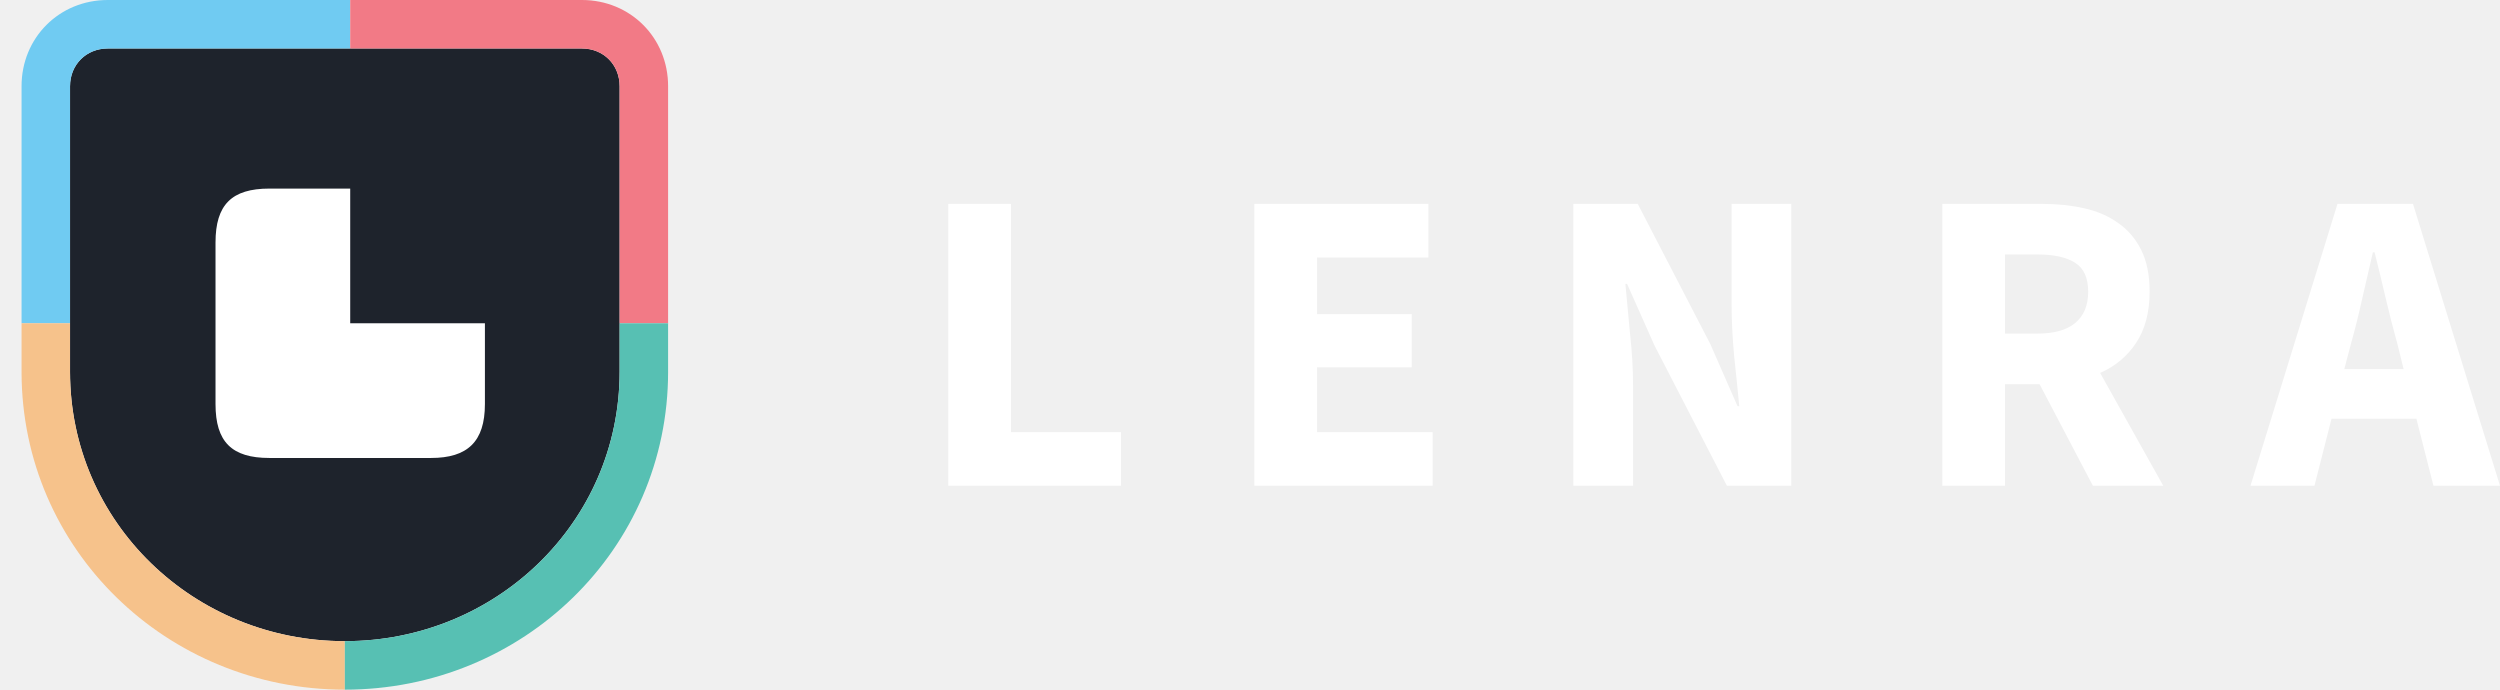
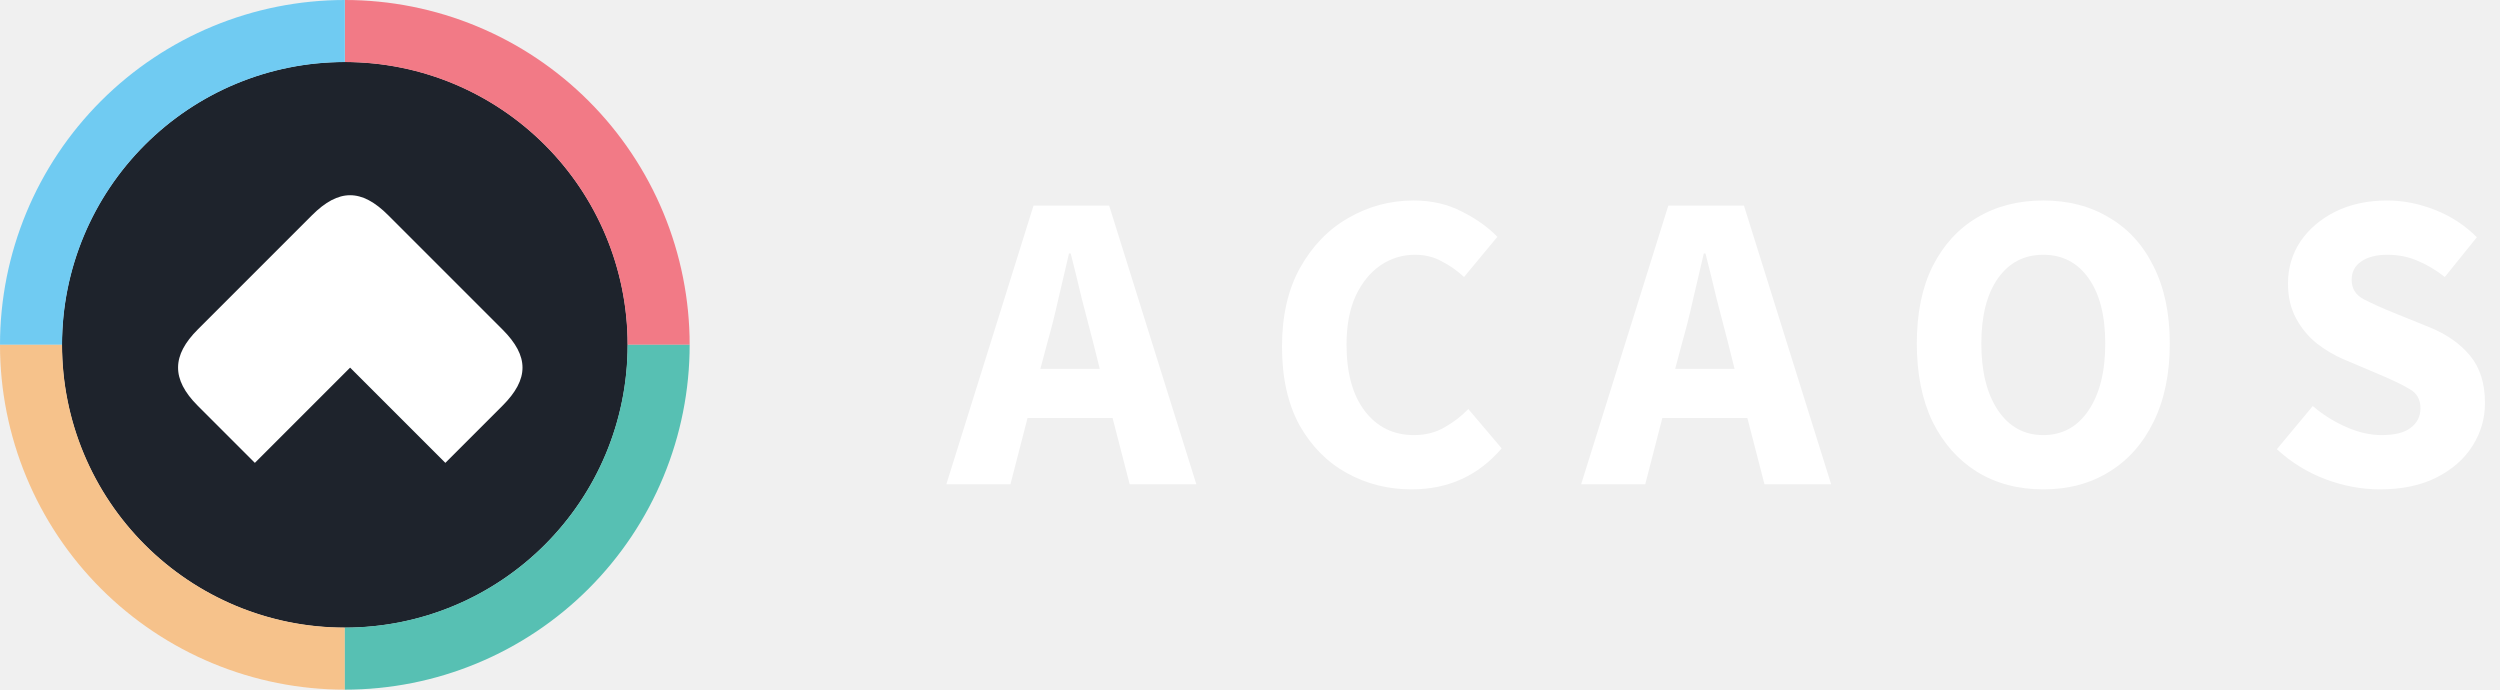
<svg xmlns="http://www.w3.org/2000/svg" width="1856" height="512" viewBox="0 0 1856 512" fill="none">
-   <path fill-rule="evenodd" clip-rule="evenodd" d="M80 36C64 36 52 48 52 64V276C52 388 144 476 256 476C368 476 460 388 460 276V64C460 48 448 36 432 36H80Z" fill="#1E232C" />
-   <path d="M16 64C16 28 44 0 80 0H260V36H80C64 36 52 48 52 64V240H16V64Z" fill="#70CBF2" />
-   <path d="M432 0C468 0 496 28 496 64V240H460V64C460 48 448 36 432 36H260V0H432Z" fill="#F27A86" />
-   <path d="M256 512C124 512 16 408 16 276V240H52V276C52 388 144 476 256 476V512Z" fill="#F6C28B" />
-   <path d="M496 276C496 408 388 512 256 512V476C368 476 460 388 460 276V240L496 240V276Z" fill="#57C0B3" />
-   <path fill-rule="evenodd" clip-rule="evenodd" d="M260 140H200C172 140 160 152 160 180V300C160 328 172 340 200 340H320C347 340 360 328 360 300V240H260V140Z" fill="white" />
-   <path d="M704 360.625V151.375H750.549V320.829H832.249V360.625H704Z" fill="white" />
-   <path d="M931.23 360.625V151.375H1060.43V191.171H977.78V233.213H1048.08V272.689H977.78V320.829H1063.6V360.625H931.23Z" fill="white" />
-   <path d="M1168.05 360.625V151.375H1215.86L1269.7 255.358L1289.96 301.573H1291.23C1290.17 290.447 1288.91 278.037 1287.43 264.344C1286.16 250.651 1285.53 237.6 1285.53 225.19V151.375H1329.86V360.625H1282.05L1228.21 256.321L1207.95 210.748H1206.68C1207.74 222.302 1208.9 234.711 1210.16 247.977C1211.64 261.242 1212.38 274.079 1212.38 286.489V360.625H1168.05Z" fill="white" />
-   <path d="M1441.97 360.625V151.375H1516.39C1527.37 151.375 1537.61 152.445 1547.11 154.584C1556.82 156.724 1565.26 160.361 1572.44 165.496C1579.62 170.417 1585.32 177.05 1589.54 185.394C1593.76 193.738 1595.87 204.115 1595.87 216.525C1595.87 231.93 1592.49 244.66 1585.74 254.716C1579.19 264.558 1570.33 271.94 1559.14 276.861L1606 360.625H1553.76L1514.17 285.205H1488.52V360.625H1441.97ZM1488.52 247.656H1512.59C1524.83 247.656 1534.12 245.088 1540.46 239.953C1547 234.604 1550.27 226.795 1550.27 216.525C1550.27 206.255 1547 199.087 1540.46 195.022C1534.12 190.957 1524.83 188.924 1512.59 188.924H1488.52V247.656Z" fill="white" />
-   <path d="M1745.48 254.716L1740.42 273.972H1784.43L1779.68 254.716C1776.73 244.232 1773.88 233.107 1771.13 221.339C1768.39 209.571 1765.65 198.232 1762.9 187.32H1761.63C1759.1 198.445 1756.46 209.892 1753.72 221.66C1751.18 233.213 1748.44 244.232 1745.48 254.716ZM1670.75 360.625L1735.35 151.375H1791.4L1856 360.625H1806.6L1793.93 310.88H1730.92L1718.25 360.625H1670.75Z" fill="white" />
+   <ellipse cx="256" cy="256" rx="210" ry="210" fill="#1E232C" />
+   <path d="M512 256C512 222.381 505.378 189.092 492.513 158.033C479.648 126.974 460.791 98.752 437.019 74.981C413.248 51.209 385.026 32.352 353.967 19.487C322.908 6.622 289.618 -1.46951e-06 256 0L256 46.08C283.567 46.08 310.864 51.51 336.333 62.059C361.802 72.609 384.943 88.071 404.436 107.564C423.929 127.057 439.391 150.198 449.941 175.667C460.49 201.136 465.92 228.433 465.92 256H512Z" fill="#F27A86" />
+   <path d="M256 0C188.105 -8.09644e-07 122.99 26.971 74.981 74.981C26.971 122.99 5.93561e-06 188.104 0 256L46.08 256C46.08 200.326 68.197 146.932 107.564 107.564C146.932 68.197 200.326 46.08 256 46.08L256 0Z" fill="#70CBF2" />
+   <path d="M0 256C-2.93901e-06 289.618 6.622 322.907 19.487 353.967C32.352 385.026 51.209 413.247 74.981 437.019C98.752 460.791 126.974 479.648 158.033 492.513C189.092 505.378 222.382 512 256 512L256 465.92C228.433 465.92 201.136 460.49 175.667 449.941C150.198 439.391 127.057 423.929 107.564 404.436C88.071 384.943 72.609 361.801 62.059 336.333C51.51 310.864 46.08 283.567 46.08 256L0 256Z" fill="#F6C28B" />
+   <path d="M256 512C289.618 512 322.908 505.378 353.967 492.513C385.026 479.648 413.248 460.791 437.019 437.019C460.791 413.247 479.648 385.026 492.513 353.967C505.378 322.907 512 289.618 512 256L465.92 256C465.92 283.567 460.49 310.864 449.941 336.333C439.391 361.801 423.929 384.943 404.436 404.436C384.943 423.929 361.802 439.391 336.333 449.941C310.864 460.49 283.567 465.92 256 465.92L256 512Z" fill="#57C0B3" />
+   <path fill-rule="evenodd" clip-rule="evenodd" d="M330.632 343.632L373.059 301.206C392.858 281.407 392.858 264.436 373.059 244.637L288.206 159.784C268.407 139.985 251.436 139.985 231.637 159.784L146.784 244.637C127.693 263.729 126.985 281.407 146.784 301.206L189.211 343.632L259.922 272.921L330.632 343.632Z" fill="white" />
+   <path d="M777.438 254.807L772.362 273.842H816.459L811.701 254.807C808.951 244.444 806.096 233.446 803.135 221.813C800.385 210.181 797.636 198.971 794.886 188.185H793.617C791.079 199.183 788.436 210.498 785.686 222.131C783.148 233.552 780.399 244.444 777.438 254.807ZM702.567 359.5L767.286 152.653H823.439L888.158 359.5H838.667L825.977 310.326H762.844L750.154 359.5H702.567Z" fill="white" />
+   <path d="M1047.89 363.307C1030.54 363.307 1014.57 359.288 999.981 351.251C985.387 343.214 973.649 331.37 964.766 315.719C956.095 299.857 951.759 280.399 951.759 257.345C951.759 234.503 956.2 215.045 965.083 198.971C974.178 182.686 986.128 170.313 1000.93 161.853C1015.95 153.182 1032.13 148.846 1049.47 148.846C1062.8 148.846 1074.75 151.595 1085.32 157.094C1095.9 162.382 1104.67 168.621 1111.65 175.812L1086.91 205.634C1081.62 200.769 1076.02 196.856 1070.09 193.895C1064.38 190.723 1057.83 189.137 1050.42 189.137C1041.12 189.137 1032.55 191.78 1024.73 197.068C1017.11 202.355 1010.98 209.969 1006.33 219.91C1001.88 229.85 999.664 241.8 999.664 255.759C999.664 276.909 1004.21 293.406 1013.31 305.25C1022.4 317.094 1034.56 323.016 1049.79 323.016C1058.25 323.016 1065.76 321.113 1072.31 317.306C1079.08 313.499 1085 308.951 1090.08 303.664L1114.83 332.851C1097.48 353.155 1075.17 363.307 1047.89 363.307Z" fill="white" />
+   <path d="M1248.71 254.807L1243.64 273.842H1287.74L1282.98 254.807C1280.23 244.444 1277.37 233.446 1274.41 221.813C1271.66 210.181 1268.91 198.971 1266.16 188.185H1264.89C1262.36 199.183 1259.71 210.498 1256.96 222.131C1254.43 233.552 1251.68 244.444 1248.71 254.807ZM1173.84 359.5L1238.56 152.653H1294.72L1359.44 359.5H1309.94L1297.25 310.326H1234.12L1221.43 359.5H1173.84Z" fill="white" />
+   <path d="M1516.94 363.307C1498.33 363.307 1481.94 358.971 1467.77 350.3C1453.81 341.628 1442.81 329.255 1434.77 313.181C1426.95 296.896 1423.04 277.544 1423.04 255.125C1423.04 232.494 1426.95 213.353 1434.77 197.702C1442.81 181.84 1453.81 169.784 1467.77 161.536C1481.94 153.076 1498.33 148.846 1516.94 148.846C1535.55 148.846 1551.84 153.076 1565.8 161.536C1579.97 169.784 1590.97 181.84 1598.79 197.702C1606.83 213.565 1610.85 232.706 1610.85 255.125C1610.85 277.544 1606.83 296.896 1598.79 313.181C1590.97 329.255 1579.97 341.628 1565.8 350.3C1551.84 358.971 1535.55 363.307 1516.94 363.307ZM1516.94 323.016C1531.11 323.016 1542.32 316.883 1550.57 304.616C1558.82 292.349 1562.94 275.852 1562.94 255.125C1562.94 234.398 1558.82 218.218 1550.57 206.585C1542.32 194.953 1531.11 189.137 1516.94 189.137C1502.77 189.137 1491.56 194.953 1483.31 206.585C1475.07 218.218 1470.94 234.398 1470.94 255.125C1470.94 275.852 1475.07 292.349 1483.31 304.616C1491.56 316.883 1502.77 323.016 1516.94 323.016Z" fill="white" />
+   <path d="M1766.81 363.307C1753.27 363.307 1739.73 360.769 1726.2 355.693C1712.87 350.617 1700.92 343.214 1690.35 333.485L1717 301.443C1724.4 307.788 1732.65 312.97 1741.74 316.988C1750.84 321.007 1759.62 323.016 1768.08 323.016C1777.8 323.016 1785 321.218 1789.65 317.623C1794.51 314.027 1796.95 309.163 1796.95 303.029C1796.95 296.473 1794.2 291.714 1788.7 288.753C1783.41 285.581 1776.22 282.091 1767.12 278.284L1740.16 266.863C1733.18 263.902 1726.52 259.989 1720.17 255.125C1713.83 250.049 1708.64 243.809 1704.63 236.407C1700.61 229.004 1698.6 220.333 1698.6 210.392C1698.6 198.971 1701.66 188.608 1707.8 179.302C1714.14 169.996 1722.81 162.593 1733.81 157.094C1745.02 151.595 1757.82 148.846 1772.2 148.846C1784.04 148.846 1795.89 151.172 1807.73 155.825C1819.58 160.478 1829.94 167.246 1838.82 176.129L1815.03 205.634C1808.26 200.346 1801.49 196.328 1794.72 193.578C1787.96 190.617 1780.45 189.137 1772.2 189.137C1764.16 189.137 1757.71 190.829 1752.85 194.213C1748.19 197.385 1745.87 201.932 1745.87 207.854C1745.87 214.199 1748.83 218.958 1754.75 222.131C1760.88 225.303 1768.39 228.687 1777.28 232.283L1803.92 243.069C1816.4 248.145 1826.34 255.125 1833.75 264.008C1841.15 272.891 1844.85 284.629 1844.85 299.222C1844.85 310.643 1841.78 321.218 1835.65 330.947C1829.52 340.676 1820.63 348.502 1809 354.424C1797.37 360.346 1783.3 363.307 1766.81 363.307Z" fill="white" />
</svg>
